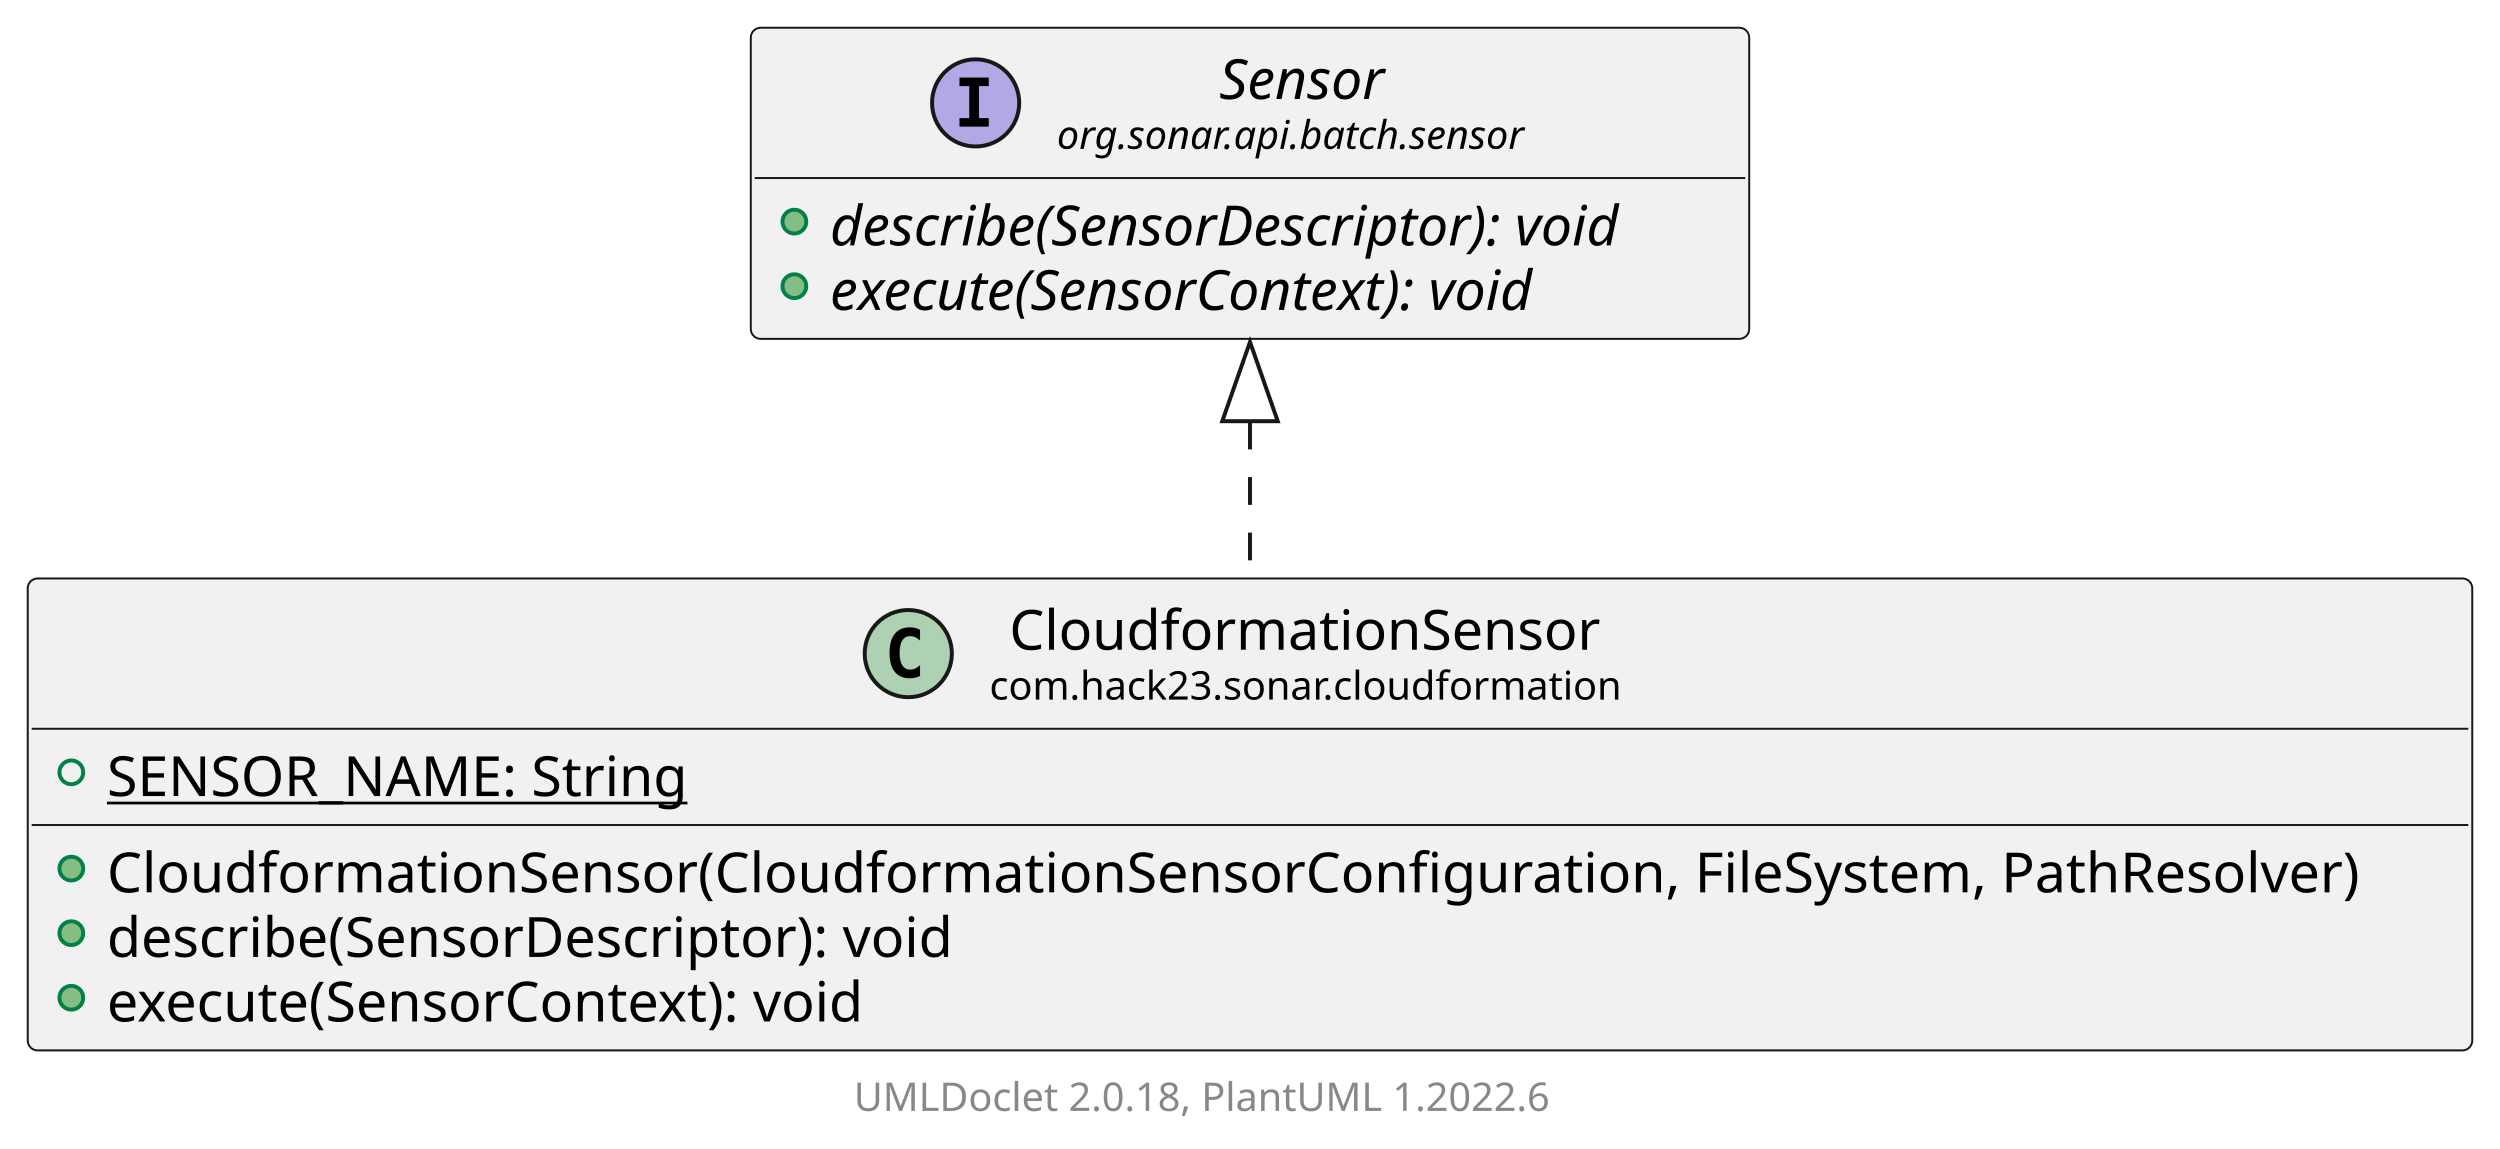
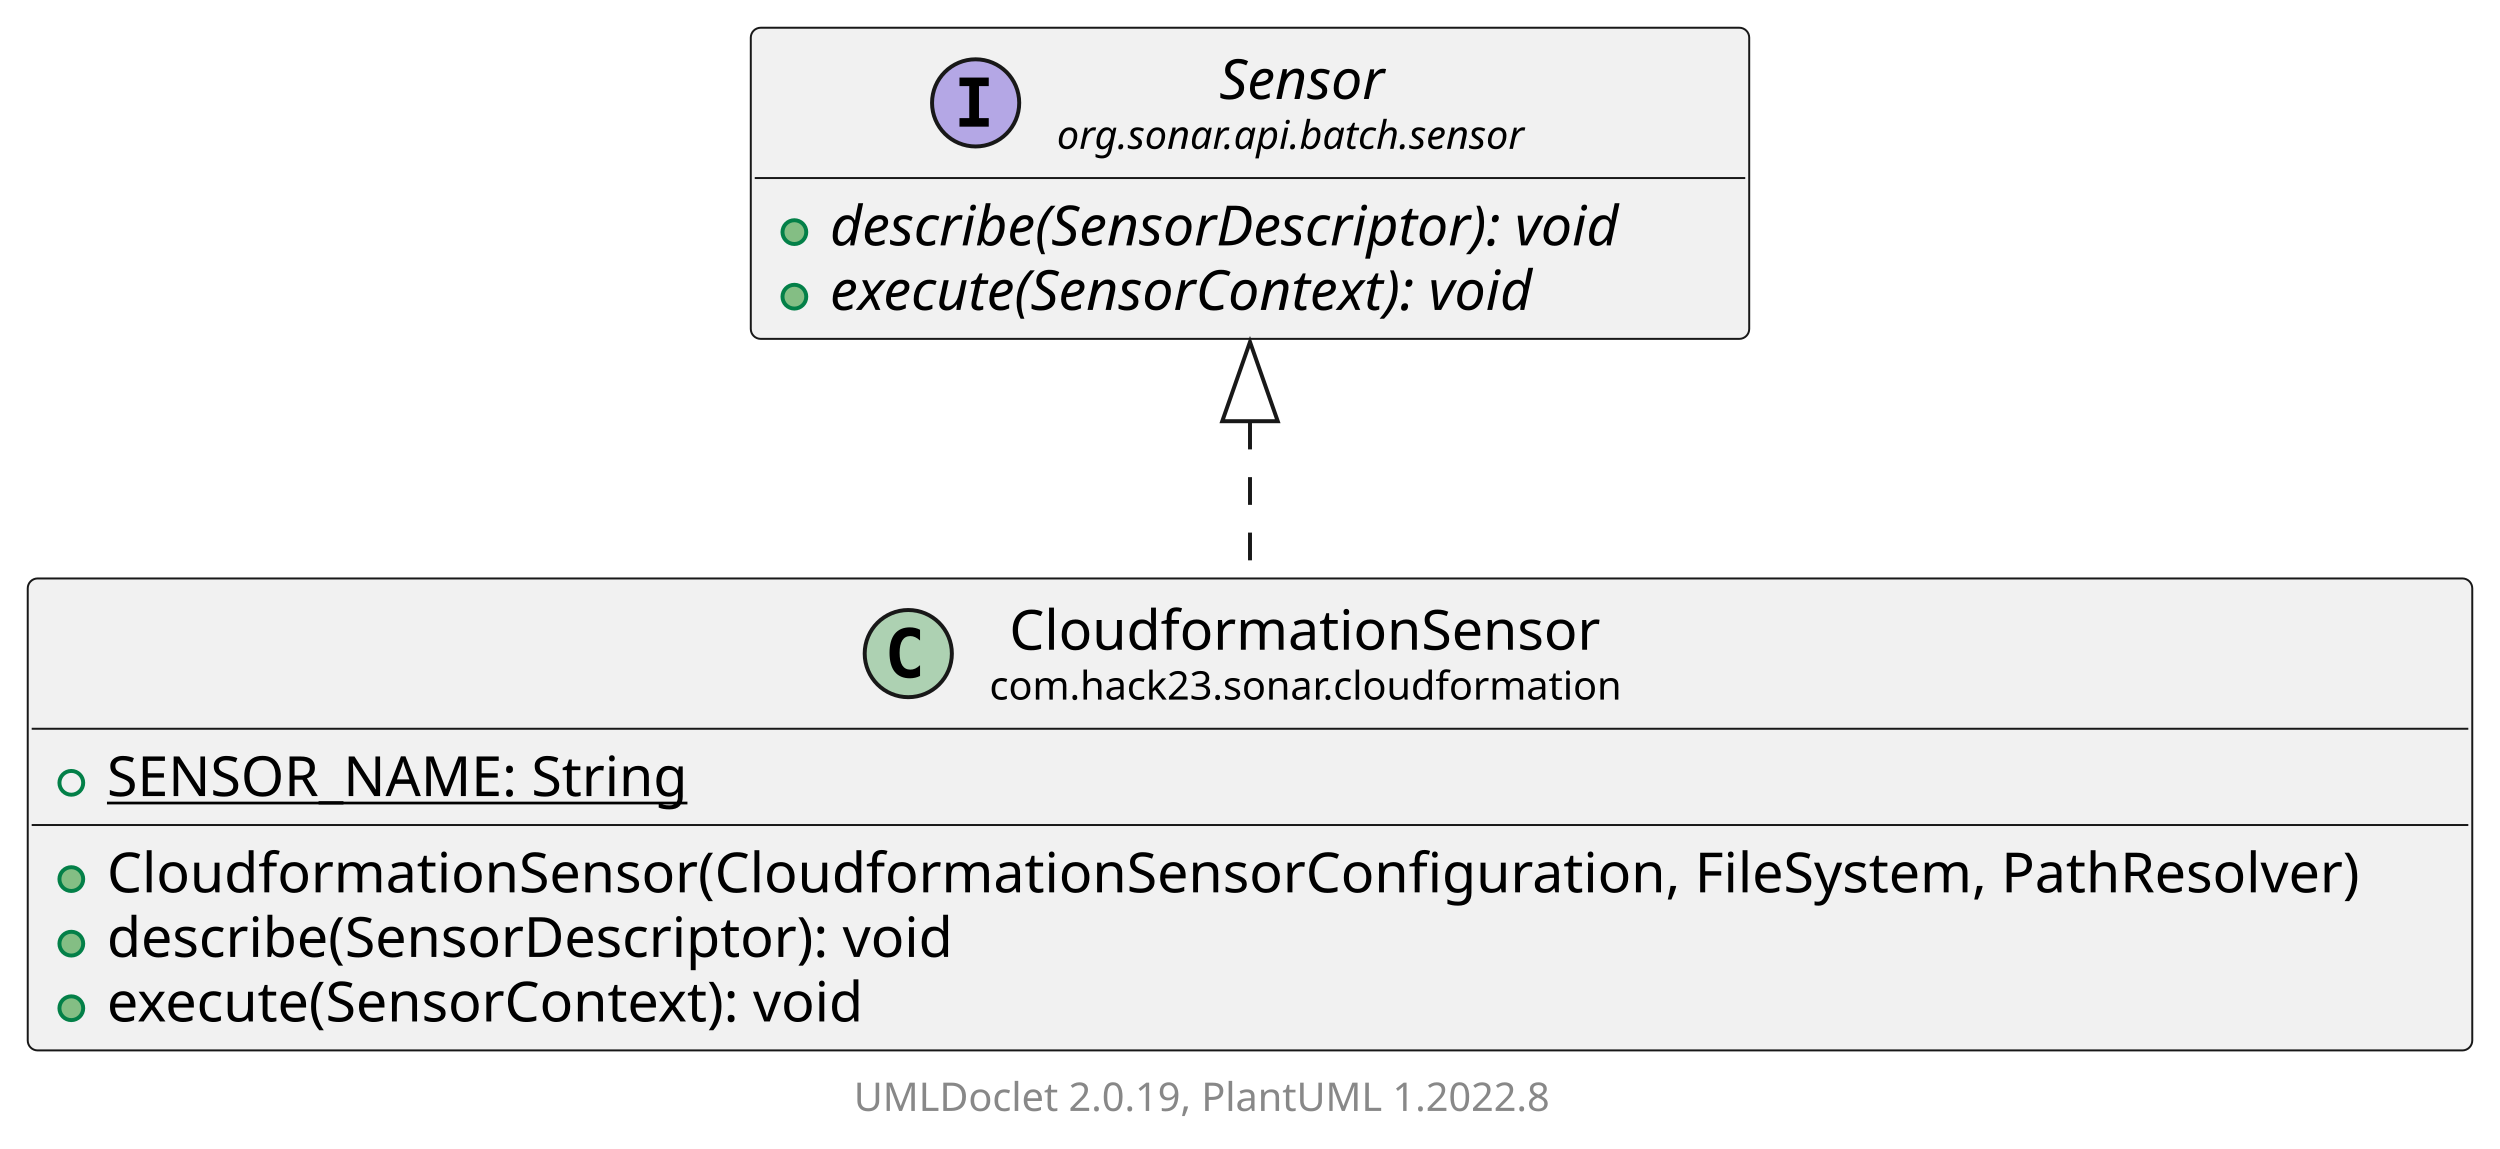
<svg xmlns="http://www.w3.org/2000/svg" xmlns:xlink="http://www.w3.org/1999/xlink" contentStyleType="text/css" height="290px" preserveAspectRatio="none" style="width:631px;height:290px;background:#FFFFFF;" version="1.1" viewBox="0 0 631 290" width="631px" zoomAndPan="magnify">
  <defs />
  <g>
    <a href="CloudformationSensor.html" target="_top" title="CloudformationSensor.html" xlink:actuate="onRequest" xlink:href="CloudformationSensor.html" xlink:show="new" xlink:title="CloudformationSensor.html" xlink:type="simple">
      <g id="elem_com.hack23.sonar.cloudformation.CloudformationSensor">
        <rect codeLine="5" fill="#F1F1F1" height="119.125" id="com.hack23.sonar.cloudformation.CloudformationSensor" rx="2.5" ry="2.5" style="stroke:#181818;stroke-width:0.5;" width="617" x="7" y="146" />
        <ellipse cx="229.25" cy="164.969" fill="#ADD1B2" rx="11" ry="11" style="stroke:#181818;stroke-width:1.0;" />
        <path d="M232.219,170.609 Q231.641,170.906 231,171.047 Q230.359,171.203 229.656,171.203 Q227.156,171.203 225.828,169.562 Q224.516,167.906 224.516,164.781 Q224.516,161.656 225.828,160 Q227.156,158.344 229.656,158.344 Q230.359,158.344 231,158.5 Q231.656,158.656 232.219,158.953 L232.219,161.672 Q231.594,161.094 231,160.828 Q230.406,160.547 229.781,160.547 Q228.438,160.547 227.75,161.625 Q227.062,162.688 227.062,164.781 Q227.062,166.875 227.75,167.953 Q228.438,169.016 229.781,169.016 Q230.406,169.016 231,168.75 Q231.594,168.469 232.219,167.891 L232.219,170.609 Z " fill="#000000" />
        <text fill="#000000" font-family="sans-serif" font-size="14" lengthAdjust="spacing" textLength="154" x="254.75" y="163.995">CloudformationSensor</text>
        <text fill="#000000" font-family="sans-serif" font-size="10" lengthAdjust="spacing" textLength="164" x="249.75" y="176.579">com.hack23.sonar.cloudformation</text>
        <line style="stroke:#181818;stroke-width:0.5;" x1="8" x2="623" y1="183.938" y2="183.938" />
-         <ellipse cx="18" cy="194.938" fill="none" rx="3" ry="3" style="stroke:#038048;stroke-width:1.0;" />
+         <ellipse cx="18" cy="197.586" fill="none" rx="3" ry="3" style="stroke:#038048;stroke-width:1.0;" />
        <text fill="#000000" font-family="sans-serif" font-size="14" lengthAdjust="spacing" text-decoration="underline" textLength="154" x="27" y="200.933">SENSOR_NAME: String</text>
        <line style="stroke:#181818;stroke-width:0.5;" x1="8" x2="623" y1="208.234" y2="208.234" />
-         <ellipse cx="18" cy="219.234" fill="#84BE84" rx="3" ry="3" style="stroke:#038048;stroke-width:1.0;" />
+         <ellipse cx="18" cy="221.883" fill="#84BE84" rx="3" ry="3" style="stroke:#038048;stroke-width:1.0;" />
        <text fill="#000000" font-family="sans-serif" font-size="14" lengthAdjust="spacing" textLength="591" x="27" y="225.23">CloudformationSensor(CloudformationSensorConfiguration, FileSystem, PathResolver)</text>
-         <ellipse cx="18" cy="235.531" fill="#84BE84" rx="3" ry="3" style="stroke:#038048;stroke-width:1.0;" />
+         <ellipse cx="18" cy="238.18" fill="#84BE84" rx="3" ry="3" style="stroke:#038048;stroke-width:1.0;" />
        <text fill="#000000" font-family="sans-serif" font-size="14" lengthAdjust="spacing" textLength="228" x="27" y="241.526">describe(SensorDescriptor): void</text>
-         <ellipse cx="18" cy="251.828" fill="#84BE84" rx="3" ry="3" style="stroke:#038048;stroke-width:1.0;" />
+         <ellipse cx="18" cy="254.477" fill="#84BE84" rx="3" ry="3" style="stroke:#038048;stroke-width:1.0;" />
        <text fill="#000000" font-family="sans-serif" font-size="14" lengthAdjust="spacing" textLength="206" x="27" y="257.823">execute(SensorContext): void</text>
      </g>
    </a>
    <g id="elem_org.sonar.api.batch.sensor.Sensor">
      <rect codeLine="12" fill="#F1F1F1" height="78.531" id="org.sonar.api.batch.sensor.Sensor" rx="2.5" ry="2.5" style="stroke:#181818;stroke-width:0.5;" width="252" x="189.5" y="7" />
      <ellipse cx="246.25" cy="25.969" fill="#B4A7E5" rx="11" ry="11" style="stroke:#181818;stroke-width:1.0;" />
      <path d="M242.172,21.734 L242.172,19.578 L249.562,19.578 L249.562,21.734 L247.094,21.734 L247.094,29.812 L249.562,29.812 L249.562,31.969 L242.172,31.969 L242.172,29.812 L244.641,29.812 L244.641,21.734 L242.172,21.734 Z " fill="#000000" />
      <text fill="#000000" font-family="sans-serif" font-size="14" font-style="italic" lengthAdjust="spacing" textLength="48" x="307.75" y="24.995">Sensor</text>
      <text fill="#000000" font-family="sans-serif" font-size="10" font-style="italic" lengthAdjust="spacing" textLength="130" x="266.75" y="37.579">org.sonar.api.batch.sensor</text>
      <line style="stroke:#181818;stroke-width:0.5;" x1="190.5" x2="440.5" y1="44.938" y2="44.938" />
-       <ellipse cx="200.5" cy="55.938" fill="#84BE84" rx="3" ry="3" style="stroke:#038048;stroke-width:1.0;" />
+       <ellipse cx="200.5" cy="58.586" fill="#84BE84" rx="3" ry="3" style="stroke:#038048;stroke-width:1.0;" />
      <text fill="#000000" font-family="sans-serif" font-size="14" font-style="italic" lengthAdjust="spacing" textLength="226" x="209.5" y="61.933">describe(SensorDescriptor): void</text>
-       <ellipse cx="200.5" cy="72.234" fill="#84BE84" rx="3" ry="3" style="stroke:#038048;stroke-width:1.0;" />
+       <ellipse cx="200.5" cy="74.883" fill="#84BE84" rx="3" ry="3" style="stroke:#038048;stroke-width:1.0;" />
      <text fill="#000000" font-family="sans-serif" font-size="14" font-style="italic" lengthAdjust="spacing" textLength="208" x="209.5" y="78.23">execute(SensorContext): void</text>
    </g>
    <g id="link_org.sonar.api.batch.sensor.Sensor_com.hack23.sonar.cloudformation.CloudformationSensor">
      <path codeLine="17" d="M315.5,106.43 C315.5,119.35 315.5,133.04 315.5,145.95 " fill="none" id="org.sonar.api.batch.sensor.Sensor-backto-com.hack23.sonar.cloudformation.CloudformationSensor" style="stroke:#181818;stroke-width:1.0;stroke-dasharray:7.0,7.0;" />
      <polygon fill="none" points="308.5,106.31,315.5,86.31,322.5,106.31,308.5,106.31" style="stroke:#181818;stroke-width:1.0;" />
    </g>
-     <rect height="11.641" style="stroke:#00000000;stroke-width:1.0;fill:none;" width="186" x="215.5" y="271.125" />
-     <text fill="#888888" font-family="sans-serif" font-size="10" lengthAdjust="spacing" textLength="186" x="215.5" y="280.407">UMLDoclet 2.0.18, PlantUML 1.2022.6</text>
+     <rect fill="none" height="11.641" style="stroke:none;stroke-width:1.0;" width="186" x="215.5" y="271.125" />
+     <text fill="#888888" font-family="sans-serif" font-size="10" lengthAdjust="spacing" textLength="186" x="215.5" y="280.407">UMLDoclet 2.0.19, PlantUML 1.2022.8</text>
  </g>
</svg>
